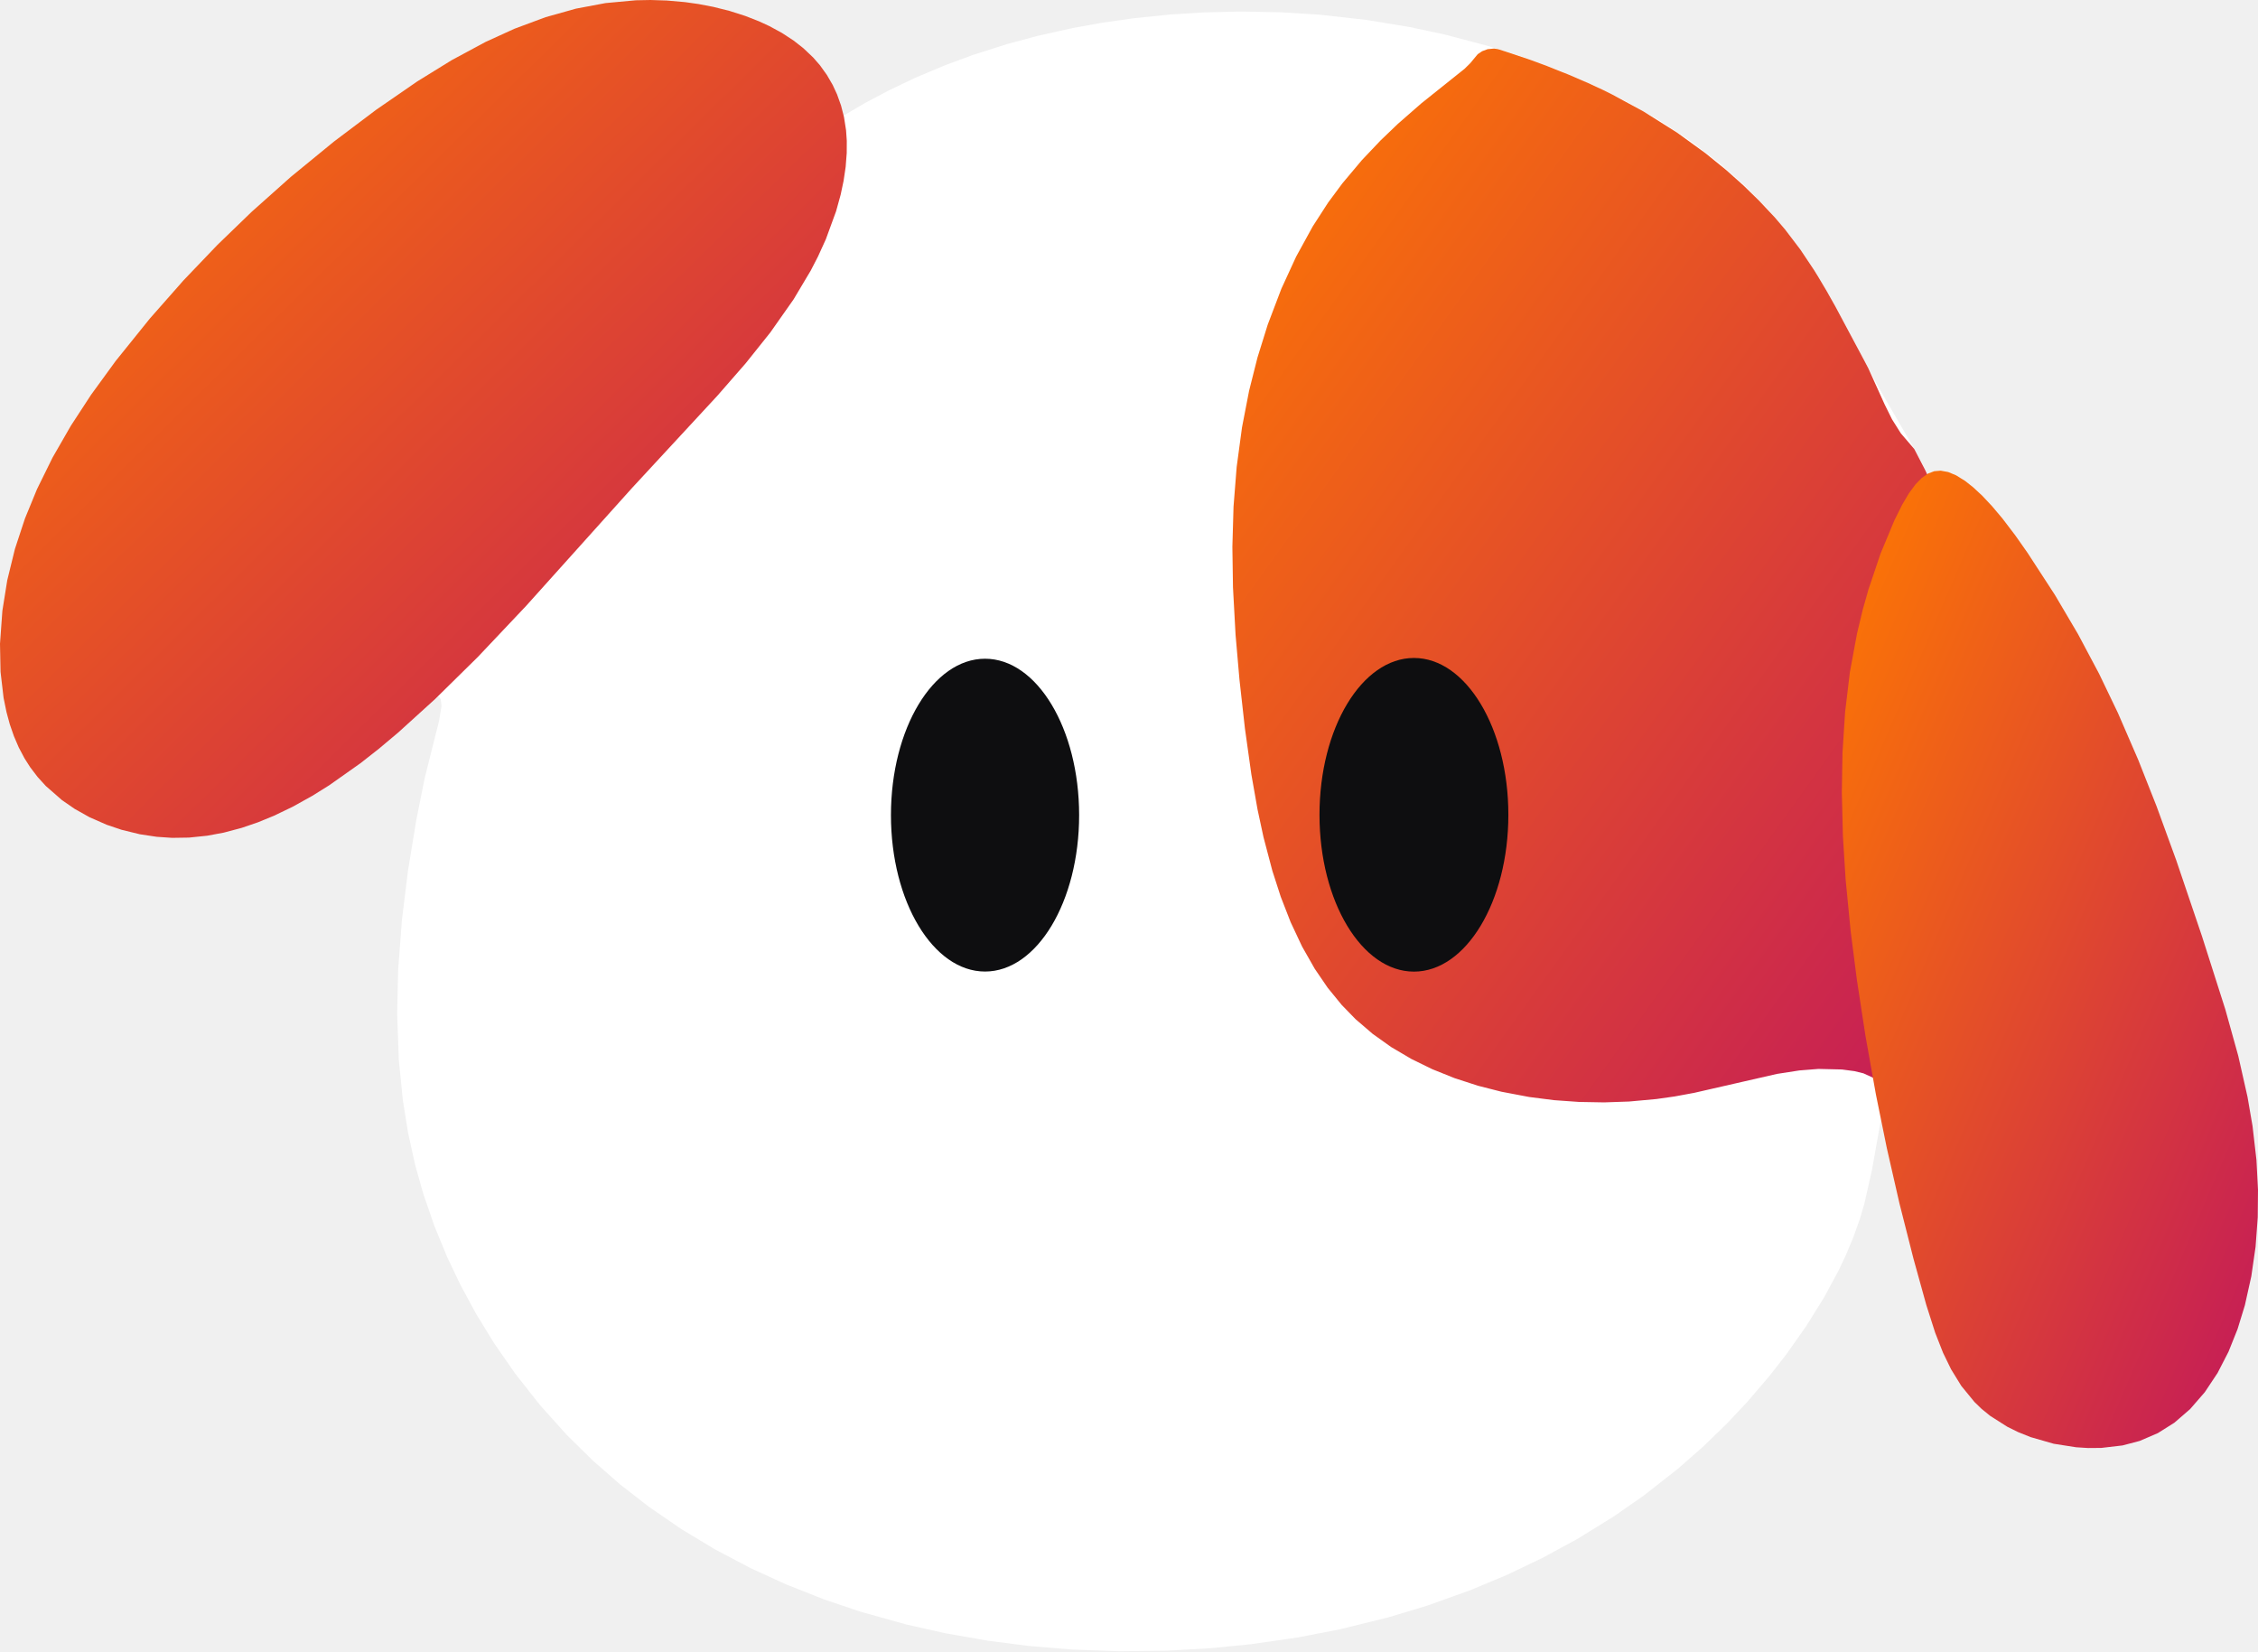
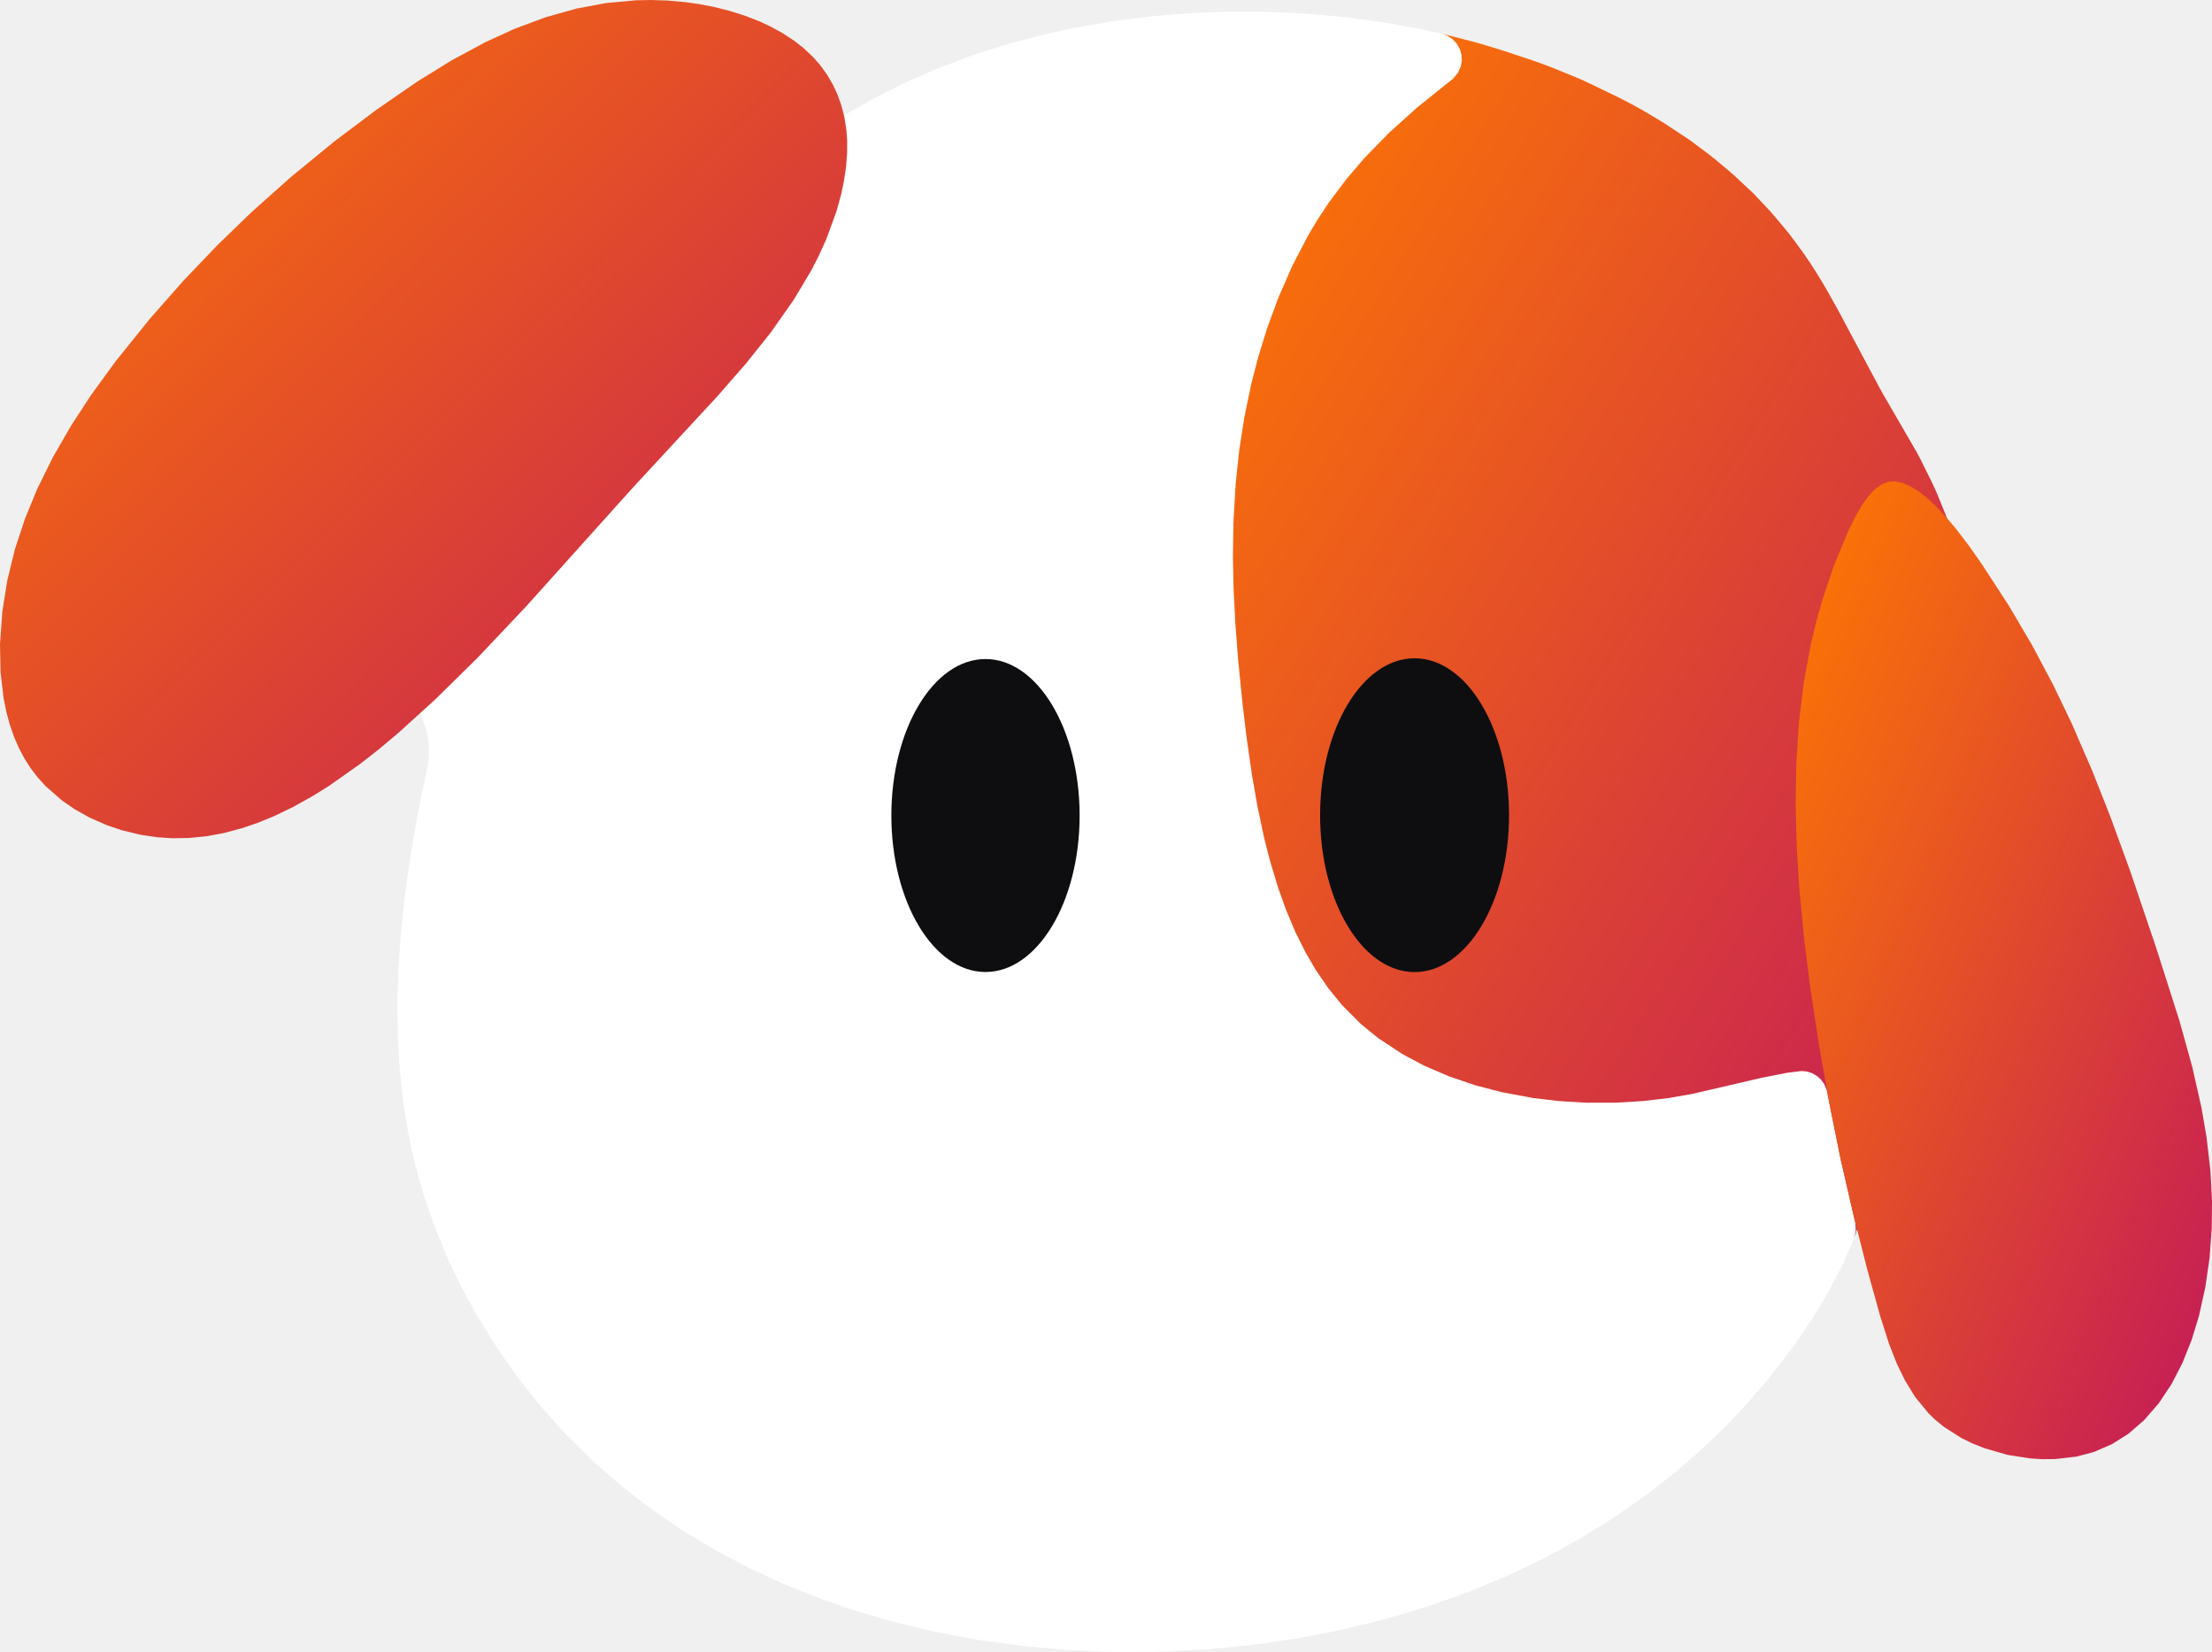
- <svg xmlns="http://www.w3.org/2000/svg" viewBox="-0.61 11.74 864.63 632.27">
+ <svg xmlns="http://www.w3.org/2000/svg" viewBox="-0.61 11.74 846.63 632.23">
  <defs>
    <linearGradient id="g" x1="0" y1="0" x2="1" y2="1">
      <stop offset="0" stop-color="#FF7A00" />
      <stop offset="1" stop-color="#C2185B" />
    </linearGradient>
  </defs>
  <defs>
    <clipPath id="m4">
-       <path d="M460.43 16.49L447.70 17.28L433.75 18.70L421.15 20.49L409.90 22.53L396.30 25.58L385.30 28.54L372.07 32.74L361.43 36.66L349.83 41.54L339.62 46.41L330.73 51.12L319.88 57.50L310.35 63.68L300.02 70.99L289.96 78.74L280.16 86.89L268.73 97.14L258.56 106.94L248.68 117.07L235.65 131.33L223.98 145.04L216.00 155.08L206.13 168.46L199.00 179.01L192.95 188.71L186.70 199.73L181.51 209.87L176.78 220.23L170.82 235.59L163.78 257.01L157.56 273.97L156.45 278.36L156.55 279.74L156.81 280.17L157.76 280.49L159.94 280.05L165.00 278.26L166.83 278.21L167.64 278.68L168.16 279.50L168.46 282.08L167.52 287.76L162.04 309.57L158.77 325.89L155.65 344.93L153.28 364.09L151.84 383.30L151.47 399.94L152.12 417.78L153.64 432.96L155.65 445.51L158.40 457.94L161.52 469.00L165.71 481.13L170.60 493.03L175.59 503.52L181.74 514.89L188.50 525.92L196.60 537.60L206.16 549.75L216.44 561.20L226.43 571.03L236.92 580.20L247.89 588.72L260.35 597.28L273.30 605.08L286.69 612.13L300.48 618.45L314.63 624.05L329.10 628.93L346.33 633.74L361.34 637.11L377.82 640.00L393.17 641.97L409.92 643.36L428.03 644.01L446.15 643.80L462.92 642.85L478.33 641.33L496.15 638.76L512.51 635.60L531.10 631.01L545.73 626.60L562.45 620.62L576.46 614.76L590.13 608.22L603.43 600.99L617.38 592.36L628.79 584.42L641.76 574.25L651.34 565.85L660.55 556.94L668.50 548.49L676.95 538.60L683.41 530.32L691.01 519.54L697.93 508.41L703.44 498.18L706.16 492.44L709.05 485.54L711.52 478.63L713.23 472.87L716.22 459.63L720.45 435.85L721.29 432.41L722.18 429.96L722.78 428.99L723.36 428.60L723.92 428.83L724.44 429.69L725.28 433.46L726.73 444.06L727.57 446.23L728.31 446.45L729.17 445.77L730.13 444.37L732.74 439.03L737.79 426.93L742.33 414.63L747.75 397.32L752.36 378.72L755.86 359.99L758.51 339.77L759.86 323.17L760.44 306.48L760.17 289.76L759.24 275.66L757.44 260.37L754.78 245.23L751.53 231.52L747.47 218.04L744.91 210.80L741.63 202.54L735.34 189.08L731.92 182.77L718.74 160.08L700.56 126.04L694.54 115.92L688.77 107.28L682.55 99.11L675.90 91.39L667.01 82.38L657.55 74.04L646.54 65.62L634.96 57.96L621.78 50.43L610.41 44.79L596.41 38.74L582.10 33.44L568.76 29.22L552.77 25.00L539.08 22.08L522.75 19.39L505.03 17.40L489.76 16.44L474.46 16.16Z" />
+       <path d="M160.81 265.31L159.29 270.98L158.91 274.91L158.96 277.87L159.94 283.70L162.24 290.18L163.09 293.53L163.58 297.45L163.58 300.91L163.19 304.35L159.24 323.37L156.25 340.90L154.28 355.14L152.80 369.21L151.85 383.08L151.49 394.60L151.64 408.65L152.39 421.36L153.81 434.24L155.89 446.78L158.40 457.96L161.55 469.09L165.73 481.19L170.52 492.85L175.59 503.53L181.74 514.89L189.79 527.89L198.18 539.73L207.04 550.79L216.28 561.03L226.31 570.92L236.98 580.25L247.74 588.61L260.44 597.34L272.99 604.90L285.55 611.57L298.17 617.46L313.25 623.54L327.75 628.51L342.41 632.74L357.36 636.29L373.79 639.37L391.69 641.81L408.42 643.27L425.44 643.97L442.29 643.92L461.41 642.97L478.35 641.33L496.15 638.76L512.52 635.60L529.74 631.38L545.47 626.68L562.17 620.73L576.53 614.73L589.92 608.33L603.53 600.93L616.23 593.12L628.86 584.37L639.67 575.98L649.33 567.68L659.65 557.85L668.56 548.43L676.86 538.72L686.39 526.25L693.16 516.24L699.23 506.14L705.11 494.72L709.08 485.46L712.27 476.24L715.63 463.15L717.43 458.58L719.12 455.59L721.14 452.81L723.12 450.62L727.81 446.21L730.84 442.33L733.18 438.00L737.80 426.92L743.55 411.05L748.43 394.85L752.38 378.63L756.03 358.90L758.09 343.59L759.62 326.99L760.38 310.31L760.28 292.55L759.26 275.87L757.47 260.58L754.84 245.52L751.60 231.77L748.74 221.94L744.89 210.74L740.64 200.22L736.53 191.43L732.03 182.96L718.81 160.21L700.56 126.04L695.39 117.28L690.93 110.38L684.89 102.05L677.71 93.40L670.58 85.84L662.53 78.29L654.60 71.66L646.27 65.43L635.16 58.08L626.16 52.81L615.27 47.11L603.40 41.64L591.96 37.00L579.76 32.65L565.09 28.17L552.98 25.05L540.54 22.36L527.79 20.13L512.85 18.16L498.87 16.93L483.29 16.24L468.08 16.24L454.04 16.83L439.98 17.99L425.27 19.85L410.25 22.46L398.76 24.98L385.29 28.54L371.98 32.77L358.13 37.99L346.32 43.15L333.96 49.35L323.36 55.38L312.38 62.32L300.22 70.84L288.11 80.23L275.60 90.88L263.27 102.32L248.63 117.12L235.60 131.38L222.50 146.86L212.08 160.24L202.54 173.66L194.44 186.25L187.91 197.50L181.55 209.78L176.87 220.02L172.07 232.07L163.84 256.84Z" />
    </clipPath>
  </defs>
-   <path fill="#FFFFFF" d="M460.43 16.49L447.70 17.28L433.75 18.70L421.15 20.49L409.90 22.53L396.30 25.58L385.30 28.54L372.07 32.74L361.43 36.66L349.83 41.54L339.62 46.41L330.73 51.12L319.88 57.50L310.35 63.68L300.02 70.99L289.96 78.74L280.16 86.89L268.73 97.14L258.56 106.94L248.68 117.07L235.65 131.33L223.98 145.04L216.00 155.08L206.13 168.46L199.00 179.01L192.95 188.71L186.70 199.73L181.51 209.87L176.78 220.23L170.82 235.59L163.78 257.01L157.56 273.97L156.45 278.36L156.55 279.74L156.81 280.17L157.76 280.49L159.94 280.05L165.00 278.26L166.83 278.21L167.64 278.68L168.16 279.50L168.46 282.08L167.52 287.76L162.04 309.57L158.77 325.89L155.65 344.93L153.28 364.09L151.84 383.30L151.47 399.94L152.12 417.78L153.64 432.96L155.65 445.51L158.40 457.94L161.52 469.00L165.71 481.13L170.60 493.03L175.59 503.52L181.74 514.89L188.50 525.92L196.60 537.60L206.16 549.75L216.44 561.20L226.43 571.03L236.92 580.20L247.89 588.72L260.35 597.28L273.30 605.08L286.69 612.13L300.48 618.45L314.63 624.05L329.10 628.93L346.33 633.74L361.34 637.11L377.82 640.00L393.17 641.97L409.92 643.36L428.03 644.01L446.15 643.80L462.92 642.85L478.33 641.33L496.15 638.76L512.51 635.60L531.10 631.01L545.73 626.60L562.45 620.62L576.46 614.76L590.13 608.22L603.43 600.99L617.38 592.36L628.79 584.42L641.76 574.25L651.34 565.85L660.55 556.94L668.50 548.49L676.95 538.60L683.41 530.32L691.01 519.54L697.93 508.41L703.44 498.18L706.16 492.44L709.05 485.54L711.52 478.63L713.23 472.87L716.22 459.63L720.45 435.85L721.29 432.41L722.18 429.96L722.78 428.99L723.36 428.60L723.92 428.83L724.44 429.69L725.28 433.46L726.73 444.06L727.57 446.23L728.31 446.45L729.17 445.77L730.13 444.37L732.74 439.03L737.79 426.93L742.33 414.63L747.75 397.32L752.36 378.72L755.86 359.99L758.51 339.77L759.86 323.17L760.44 306.48L760.17 289.76L759.24 275.66L757.44 260.37L754.78 245.23L751.53 231.52L747.47 218.04L744.91 210.80L741.63 202.54L735.34 189.08L731.92 182.77L718.74 160.08L700.56 126.04L694.54 115.92L688.77 107.28L682.55 99.11L675.90 91.39L667.01 82.38L657.55 74.04L646.54 65.62L634.96 57.96L621.78 50.43L610.41 44.79L596.41 38.74L582.10 33.44L568.76 29.22L552.77 25.00L539.08 22.08L522.75 19.39L505.03 17.40L489.76 16.44L474.46 16.16Z" />
-   <path fill="url(#g)" clip-path="url(#m4)" d="M471.29 221.12L471.52 236.61L472.51 254.81L474.00 271.94L476.09 290.63L478.56 308.27L480.93 321.71L483.21 332.31L486.60 345.17L489.81 355.11L493.60 364.85L497.98 374.17L502.84 382.71L507.78 389.95L513.16 396.54L518.45 401.98L525.03 407.63L532.12 412.68L539.84 417.23L547.88 421.16L556.35 424.56L565.31 427.47L574.32 429.77L584.96 431.79L594.46 433.00L604.05 433.68L613.66 433.85L623.23 433.52L633.66 432.57L640.64 431.58L648.12 430.20L679.82 422.95L688.39 421.62L695.70 421.04L704.66 421.25L709.51 421.89L712.94 422.73L716.55 424.37L719.24 426.69L720.95 427.80L723.58 428.83L726.57 430.51L728.46 431.05L730.86 431.14L733.19 430.59L735.30 429.44L737.03 427.78L738.17 425.92L739.18 423.34L744.39 408.47L748.40 394.97L751.23 383.76L753.87 371.33L756.26 357.44L757.79 346.17L759.12 333.43L759.86 323.18L760.38 310.41L760.38 296.17L759.91 284.61L758.88 271.88L757.44 260.35L755.58 249.25L753.42 239.06L750.57 228.04L746.74 215.89L742.67 205.05L738.07 194.59L732.41 183.68L727.26 177.67L723.87 172.28L721.05 166.58L714.78 152.71L704.47 133.13L697.33 120.47L693.17 113.78L688.76 107.26L683.38 100.13L678.90 94.88L673.00 88.61L667.02 82.77L660.41 76.87L652.47 70.42L641.56 62.51L628.67 54.39L615.13 47.06L603.65 41.75L588.18 35.59L573.25 30.59L571.48 30.33L569.02 30.57L566.93 31.35L565.25 32.48L562.37 35.94L560.19 38.09L543.72 51.25L534.68 59.15L528.03 65.52L520.84 73.10L513.40 81.96L507.94 89.33L502.07 98.42L495.70 110.02L490.06 122.28L484.83 136.03L480.90 148.64L477.69 161.38L474.98 175.37L472.93 190.57L471.73 205.77Z" />
-   <path fill="url(#g)" d="M740.06 192.17L737.75 193.03L735.24 194.77L732.88 197.20L730.36 200.61L727.74 205.05L724.79 210.99L719.48 223.74L714.85 237.48L712.70 245.09L710.50 254.22L707.75 269.08L705.91 284.43L704.92 299.93L704.66 315.08L705.08 332.00L706.11 348.45L708.03 368.19L710.40 386.76L713.71 408.37L717.70 430.76L721.90 451.40L726.73 472.55L732.12 493.79L737.02 511.46L740.41 522.06L743.42 529.73L746.49 536.04L750.40 542.40L755.44 548.56L758.12 551.16L761.49 553.90L768.05 558.07L772.12 560.08L776.91 562.01L785.82 564.57L794.39 565.91L798.96 566.20L804.02 566.16L812.15 565.21L818.72 563.48L825.67 560.49L831.98 556.52L838.01 551.31L843.66 544.80L848.55 537.44L852.72 529.34L856.19 520.67L858.99 511.55L861.46 500.44L863.09 489.14L863.92 477.87L864.02 467.33L863.42 455.85L861.93 442.93L860.01 431.77L856.45 416.00L851.52 398.29L842.58 370.26L832.71 341.13L825.19 320.49L818.16 302.69L810.39 284.76L803.17 269.72L795.12 254.58L786.27 239.56L775.78 223.43L771.09 216.75L766.18 210.30L762.16 205.53L758.39 201.52L754.93 198.31L751.84 195.87L748.40 193.74L745.40 192.49L742.50 191.96Z" />
+   <path fill="#FFFFFF" d="M160.81 265.31L159.29 270.98L158.91 274.91L158.96 277.87L159.94 283.70L162.24 290.18L163.09 293.53L163.58 297.45L163.58 300.91L163.19 304.35L159.24 323.37L156.25 340.90L154.28 355.14L152.80 369.21L151.85 383.08L151.49 394.60L151.64 408.65L152.39 421.36L153.81 434.24L155.89 446.78L158.40 457.96L161.55 469.09L165.73 481.19L170.52 492.85L175.59 503.53L181.74 514.89L189.79 527.89L198.18 539.73L207.04 550.79L216.28 561.03L226.31 570.92L236.98 580.25L247.74 588.61L260.44 597.34L272.99 604.90L285.55 611.57L298.17 617.46L313.25 623.54L327.75 628.51L342.41 632.74L357.36 636.29L373.79 639.37L391.69 641.81L408.42 643.27L425.44 643.97L442.29 643.92L461.41 642.97L478.35 641.33L496.15 638.76L512.52 635.60L529.74 631.38L545.47 626.68L562.17 620.73L576.53 614.73L589.92 608.33L603.53 600.93L616.23 593.12L628.86 584.37L639.67 575.98L649.33 567.68L659.65 557.85L668.56 548.43L676.86 538.72L686.39 526.25L693.16 516.24L699.23 506.14L705.11 494.72L709.08 485.46L712.27 476.24L715.63 463.15L717.43 458.58L719.12 455.59L721.14 452.81L723.12 450.62L727.81 446.21L730.84 442.33L733.18 438.00L737.80 426.92L743.55 411.05L748.43 394.85L752.38 378.63L756.03 358.90L758.09 343.59L759.62 326.99L760.38 310.31L760.28 292.55L759.26 275.87L757.47 260.58L754.84 245.52L751.60 231.77L748.74 221.94L744.89 210.74L740.64 200.22L736.53 191.43L732.03 182.96L718.81 160.21L700.56 126.04L695.39 117.28L690.93 110.38L684.89 102.05L677.71 93.40L670.58 85.84L662.53 78.29L654.60 71.66L646.27 65.43L635.16 58.08L626.16 52.81L615.27 47.11L603.40 41.64L591.96 37.00L579.76 32.65L565.09 28.17L552.98 25.05L540.54 22.36L527.79 20.13L512.85 18.16L498.87 16.93L483.29 16.24L468.08 16.24L454.04 16.83L439.98 17.99L425.27 19.85L410.25 22.46L398.76 24.98L385.29 28.54L371.98 32.77L358.13 37.99L346.32 43.15L333.96 49.35L323.36 55.38L312.38 62.32L300.22 70.84L288.11 80.23L275.60 90.88L263.27 102.32L248.63 117.12L235.60 131.38L222.50 146.86L212.08 160.24L202.54 173.66L194.44 186.25L187.91 197.50L181.55 209.78L176.87 220.02L172.07 232.07L163.84 256.84Z" />
+   <path fill="url(#g)" clip-path="url(#m4)" d="M471.29 225.05L471.52 236.71L472.23 250.71L473.26 264.11L475.00 281.41L476.43 293.36L478.54 308.15L480.65 320.26L483.23 332.41L485.42 341.03L488.58 351.49L491.66 360.10L495.20 368.48L499.05 376.19L502.94 382.88L507.78 389.95L513.11 396.49L520.26 403.65L526.94 409.09L536.17 415.18L544.33 419.52L554.00 423.69L564.09 427.12L574.31 429.77L586.19 431.98L595.92 433.14L606.58 433.78L617.86 433.77L628.29 433.13L637.95 432.00L647.09 430.41L673.53 424.26L683.42 422.32L689.00 421.63L690.97 421.84L692.86 422.43L694.87 423.58L696.34 424.90L697.52 426.49L698.56 428.91L703.89 455.36L709.53 479.82L709.70 482.83L709.09 485.43L712.27 476.24L715.63 463.15L717.65 458.14L719.39 455.18L721.46 452.43L727.14 446.93L729.71 443.94L732.33 439.78L734.75 434.39L739.14 423.44L743.55 411.05L747.40 398.56L750.35 387.42L753.14 374.99L755.63 361.40L757.61 347.63L759.21 332.36L760.12 318.26L760.45 305.42L760.28 292.55L759.48 278.43L758.44 267.91L756.86 256.55L754.84 245.52L752.80 236.48L750.15 226.59L747.13 217.03L743.62 207.44L739.72 198.15L733.80 186.17L719.88 162.14L705.06 134.22L697.44 120.66L693.13 113.70L688.16 106.42L682.66 99.24L676.06 91.57L670.58 85.84L664.21 79.79L657.83 74.27L651.61 69.35L646.27 65.43L638.16 59.97L629.46 54.68L621.50 50.28L605.73 42.66L596.41 38.74L588.22 35.61L571.17 29.93L561.61 27.22L551.10 24.61L553.26 25.37L555.43 26.80L556.98 28.48L558.23 30.77L558.75 32.66L558.88 34.94L558.49 37.19L557.43 39.58L555.55 41.83L541.73 52.93L531.09 62.52L521.83 72.00L514.80 80.19L507.89 89.40L503.55 96.00L500.15 101.70L493.93 113.63L488.58 125.90L484.43 137.20L480.92 148.56L478.31 158.66L475.65 171.43L473.68 184.12L472.32 197.01L471.46 212.11Z" />
+   <path fill="url(#g)" d="M722.06 196.17L719.75 197.03L717.24 198.77L714.88 201.20L712.36 204.61L709.74 209.05L706.79 214.99L701.48 227.74L696.85 241.48L694.70 249.09L692.50 258.22L689.75 273.08L687.91 288.43L686.92 303.93L686.66 319.08L687.08 336.00L688.11 352.45L690.03 372.19L692.40 390.76L695.71 412.37L699.70 434.76L703.90 455.40L708.73 476.55L714.12 497.79L719.02 515.46L722.41 526.06L725.42 533.73L728.49 540.04L732.40 546.40L737.44 552.56L740.12 555.16L743.49 557.90L750.05 562.07L754.12 564.08L758.91 566.01L767.82 568.57L776.39 569.91L780.96 570.20L786.02 570.16L794.15 569.21L800.72 567.48L807.67 564.49L813.98 560.52L820.01 555.31L825.66 548.80L830.55 541.44L834.72 533.34L838.19 524.67L840.99 515.55L843.46 504.44L845.09 493.14L845.92 481.87L846.02 471.33L845.42 459.85L843.93 446.93L842.01 435.77L838.45 420.00L833.52 402.29L824.58 374.26L814.71 345.13L807.19 324.49L800.16 306.69L792.39 288.76L785.17 273.72L777.12 258.58L768.27 243.56L757.78 227.43L753.09 220.75L748.18 214.30L744.16 209.53L740.39 205.52L736.93 202.31L733.84 199.87L730.40 197.74L727.40 196.49L724.50 195.96Z" />
  <path fill="url(#g)" d="M254.75 11.94L248.47 11.74L242.87 11.85L231.27 12.92L219.94 15.05L208.29 18.32L196.36 22.76L185.27 27.82L172.31 34.80L159.19 42.90L143.43 53.77L127.25 65.96L110.73 79.49L95.77 92.83L82.68 105.48L69.66 119.09L56.76 133.73L43.67 149.98L34.26 162.91L26.54 174.74L19.51 186.96L13.57 199.02L8.93 210.32L5.10 221.95L2.17 233.91L0.30 245.61L-0.61 258.24L-0.40 269.01L0.76 278.95L1.87 284.38L3.14 289.07L4.71 293.60L6.58 297.96L8.78 302.11L10.97 305.55L13.79 309.25L16.93 312.70L23.10 318.10L27.97 321.46L33.67 324.66L40.25 327.55L45.93 329.47L52.92 331.18L59.41 332.16L65.31 332.56L71.76 332.46L78.74 331.74L85.08 330.56L91.93 328.74L98.14 326.62L104.28 324.10L111.44 320.66L119.03 316.44L125.42 312.45L137.39 304.00L144.46 298.45L151.86 292.24L166.03 279.38L182.34 263.32L200.87 243.72L241.41 198.59L274.07 163.29L284.90 150.88L294.33 139.08L303.26 126.38L309.84 115.34L312.62 109.95L315.62 103.36L319.54 92.64L321.30 86.26L322.42 80.96L323.21 75.63L323.62 70.32L323.64 65.64L323.36 61.60L322.56 56.51L321.43 52.12L319.91 47.87L318.26 44.30L316.01 40.42L313.38 36.75L310.77 33.76L307.01 30.20L303.33 27.31L298.84 24.37L294.03 21.75L290.10 19.93L284.84 17.87L278.77 15.93L272.54 14.37L266.84 13.28L261.75 12.56Z" />
  <path fill="#0E0E10" d="M412.61 323.86A36.03 59.89 0.00 1 1 340.55 323.86A36.03 59.89 0.00 1 1 412.61 323.86Z" />
  <path fill="#0E0E10" d="M576.97 323.73A36.16 60.05 0.00 1 1 504.65 323.73A36.16 60.05 0.00 1 1 576.97 323.73Z" />
</svg>
